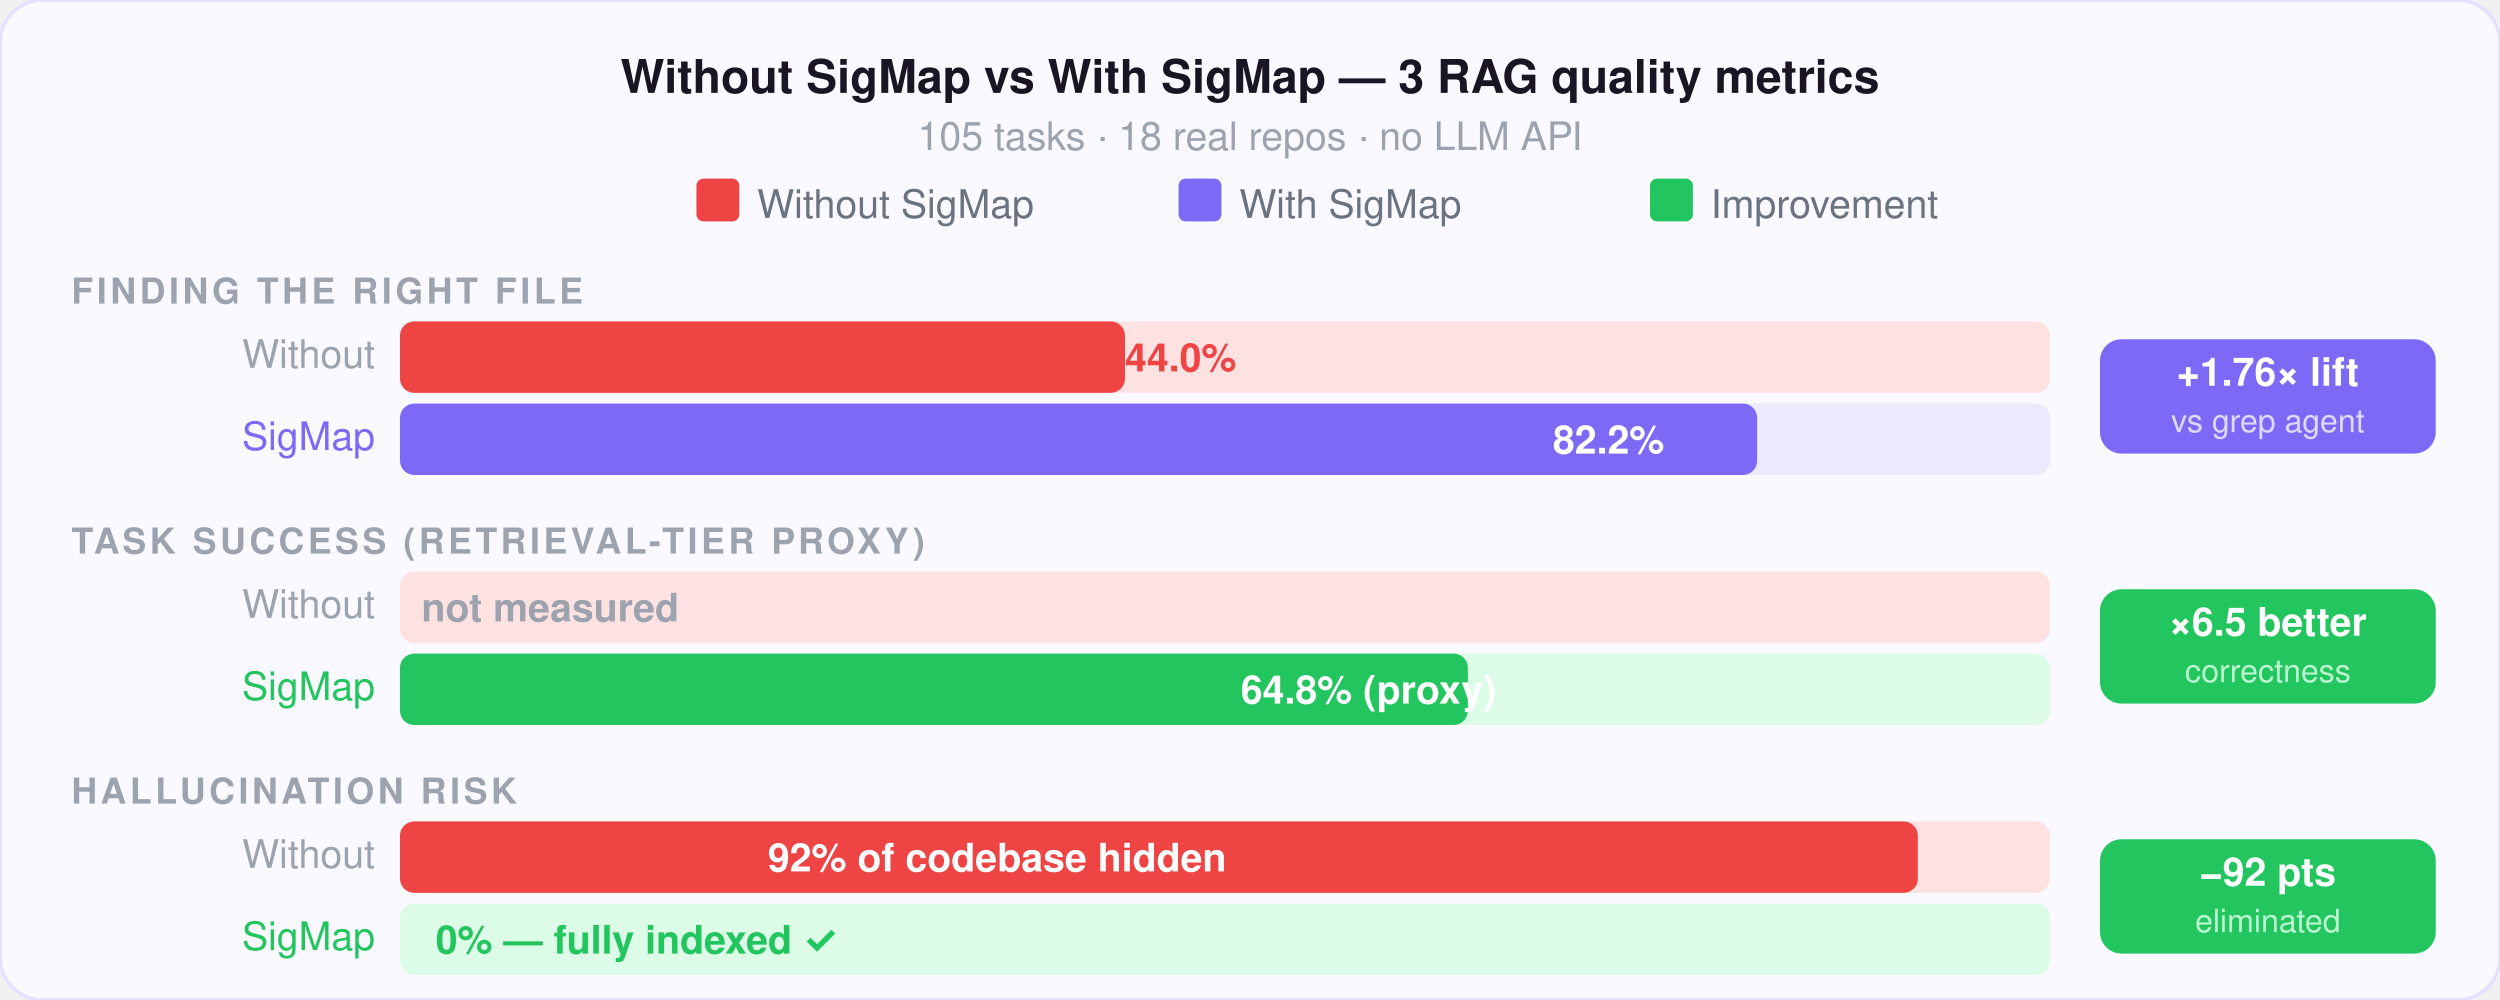
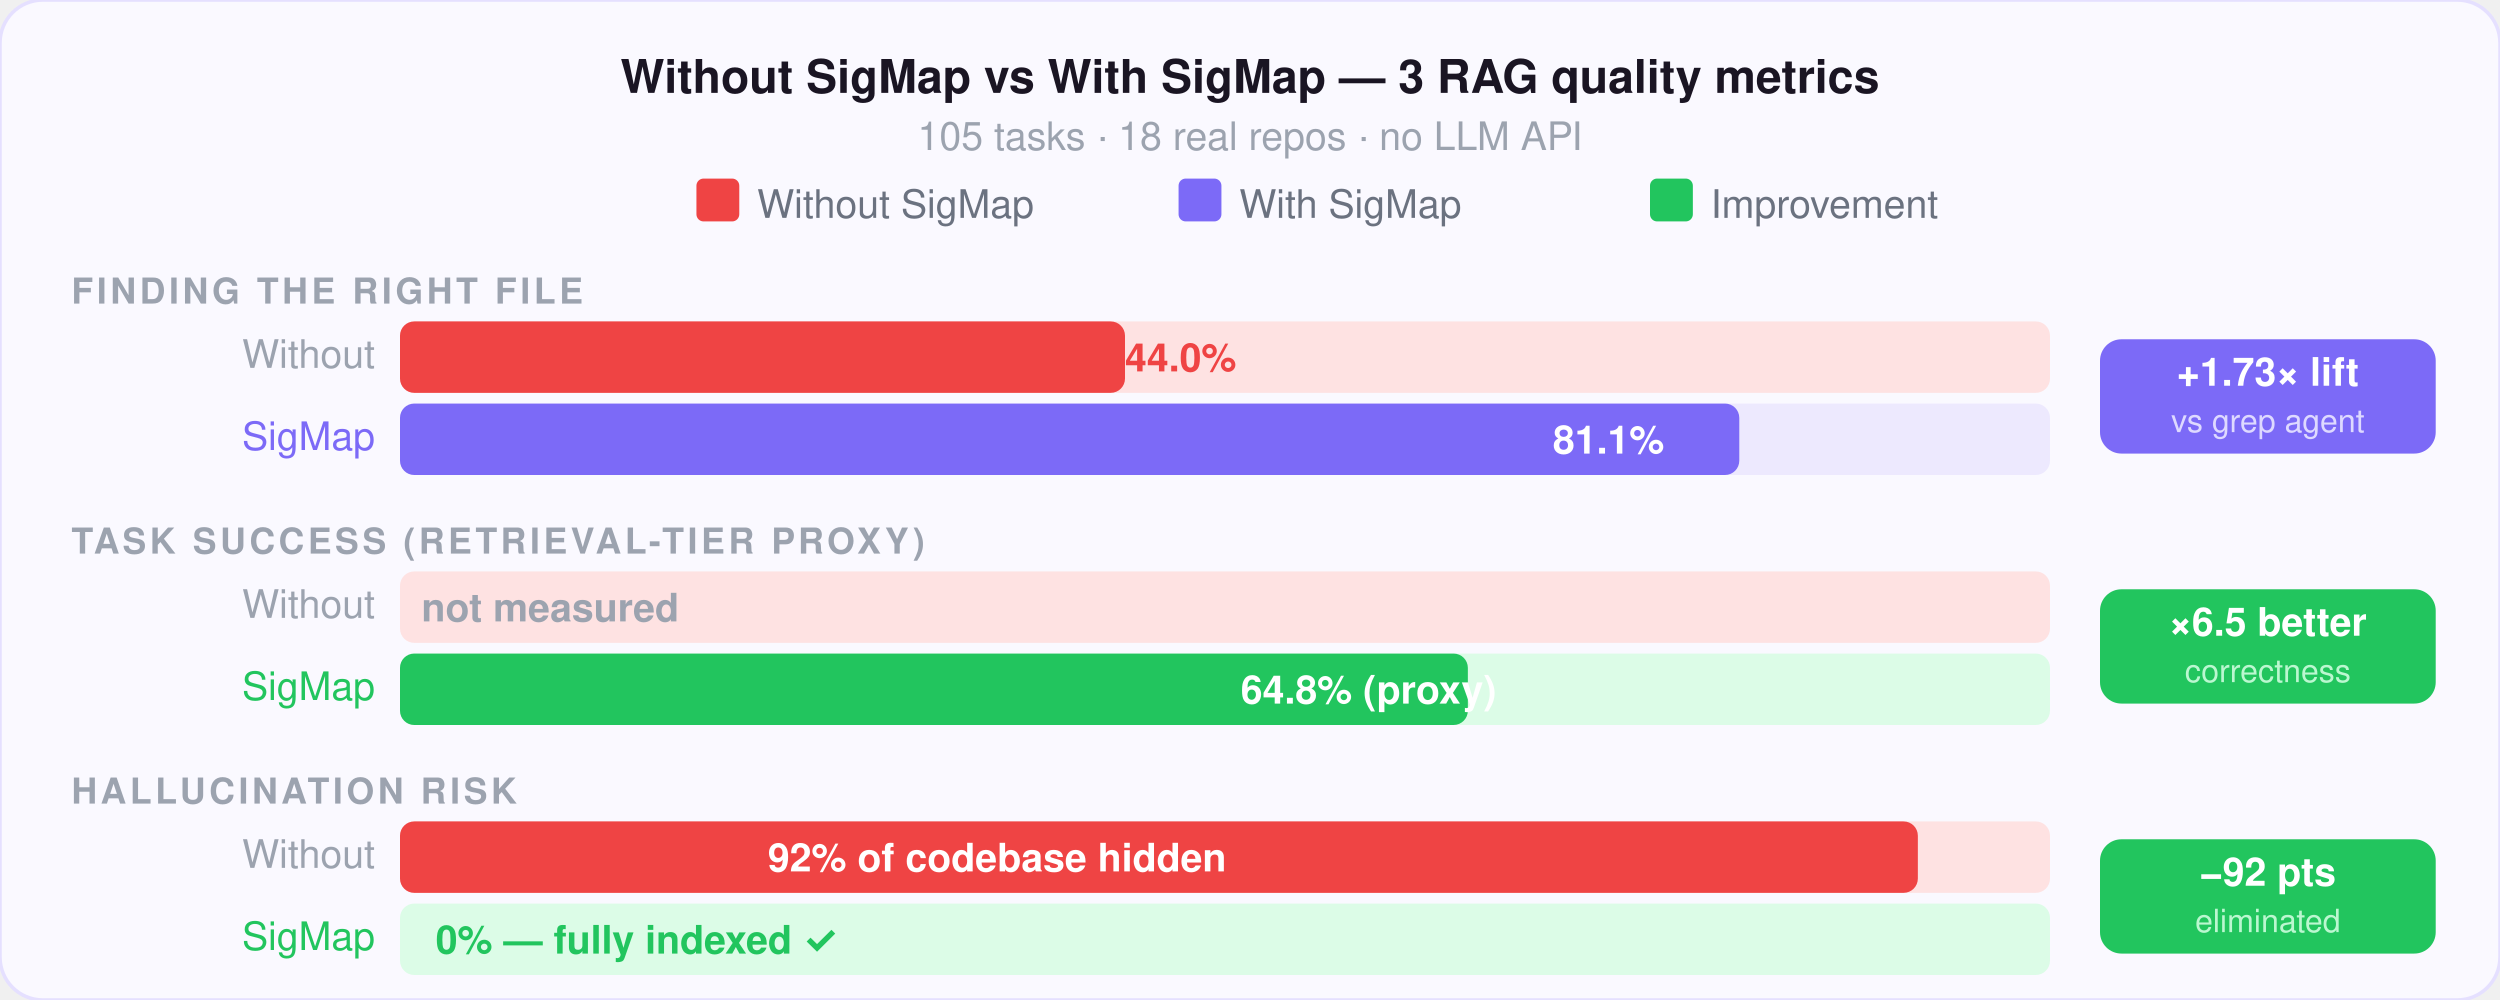
<svg xmlns="http://www.w3.org/2000/svg" viewBox="0 0 700 280" width="700" height="280" font-family="-apple-system,BlinkMacSystemFont,'Segoe UI',Helvetica,Arial,sans-serif">
  <rect width="700" height="280" fill="#faf9ff" rx="12" />
  <rect width="700" height="280" fill="none" stroke="#e5e0ff" stroke-width="1" rx="12" />
  <text x="350" y="26" text-anchor="middle" font-size="13" font-weight="700" fill="#1a1523">Without SigMap vs With SigMap — 3 RAG quality metrics</text>
  <text x="350" y="42" text-anchor="middle" font-size="11" fill="#9ca3af">105 tasks · 18 real repos · no LLM API</text>
  <rect x="195" y="50" width="12" height="12" fill="#ef4444" rx="2" />
  <text x="212" y="61" font-size="11" fill="#6b7280">Without SigMap</text>
  <rect x="330" y="50" width="12" height="12" fill="#7c6af7" rx="2" />
  <text x="347" y="61" font-size="11" fill="#6b7280">With SigMap</text>
  <rect x="462" y="50" width="12" height="12" fill="#22c55e" rx="2" />
  <text x="479" y="61" font-size="11" fill="#6b7280">Improvement</text>
  <text x="20" y="85" font-size="10" font-weight="600" fill="#9ca3af" letter-spacing="1">FINDING THE RIGHT FILE</text>
  <text x="105" y="103" text-anchor="end" font-size="11" fill="#9ca3af">Without</text>
  <rect x="112" y="90" width="462" height="20" fill="#fee2e2" rx="4" />
  <rect x="112" y="90" width="203" height="20" fill="#ef4444" rx="4" />
  <text x="315" y="104" font-size="11" font-weight="600" fill="#ef4444">44.0%</text>
  <text x="105" y="126" text-anchor="end" font-size="11" fill="#7c6af7">SigMap</text>
  <rect x="112" y="113" width="462" height="20" fill="#ede9fe" rx="4" />
-   <rect x="112" y="113" width="380" height="20" fill="#7c6af7" rx="4" />
-   <text x="466" y="127" text-anchor="end" font-size="11" font-weight="700" fill="#fff">82.2%</text>
+   <rect x="112" y="113" width="375" height="20" fill="#7c6af7" rx="4" />
+   <text x="466" y="127" text-anchor="end" font-size="11" font-weight="700" fill="#fff">81.1%</text>
  <rect x="588" y="95" width="94" height="32" fill="#7c6af7" rx="6" />
-   <text x="635" y="108" text-anchor="middle" font-size="11" font-weight="700" fill="#fff">+1.76× lift</text>
+   <text x="635" y="108" text-anchor="middle" font-size="11" font-weight="700" fill="#fff">+1.73× lift</text>
  <text x="635" y="121" text-anchor="middle" font-size="9" fill="#ded9ff">vs grep agent</text>
  <text x="20" y="155" font-size="10" font-weight="600" fill="#9ca3af" letter-spacing="1">TASK SUCCESS (RETRIEVAL-TIER PROXY)</text>
  <text x="105" y="173" text-anchor="end" font-size="11" fill="#9ca3af">Without</text>
  <rect x="112" y="160" width="462" height="20" fill="#fee2e2" rx="4" />
  <rect x="112" y="160" width="0" height="20" fill="#ef4444" rx="4" />
  <text x="118" y="174" font-size="11" font-weight="600" fill="#9ca3af">not measured</text>
  <text x="105" y="196" text-anchor="end" font-size="11" fill="#22c55e">SigMap</text>
  <rect x="112" y="183" width="462" height="20" fill="#dcfce7" rx="4" />
  <rect x="112" y="183" width="299" height="20" fill="#22c55e" rx="4" />
  <text x="419" y="197" text-anchor="end" font-size="11" font-weight="700" fill="#fff">64.8% (proxy)</text>
  <rect x="588" y="165" width="94" height="32" fill="#22c55e" rx="6" />
  <text x="635" y="178" text-anchor="middle" font-size="11" font-weight="700" fill="#fff">×6.5 better</text>
  <text x="635" y="191" text-anchor="middle" font-size="9" fill="#bbf7d0">correctness</text>
  <text x="20" y="225" font-size="10" font-weight="600" fill="#9ca3af" letter-spacing="1">HALLUCINATION RISK</text>
  <text x="105" y="243" text-anchor="end" font-size="11" fill="#9ca3af">Without</text>
  <rect x="112" y="230" width="462" height="20" fill="#fee2e2" rx="4" />
  <rect x="112" y="230" width="425" height="20" fill="#ef4444" rx="4" />
  <text x="215" y="244" font-size="11" font-weight="700" fill="#fff">92% of codebase hidden</text>
  <text x="105" y="266" text-anchor="end" font-size="11" fill="#22c55e">SigMap</text>
  <rect x="112" y="253" width="462" height="20" fill="#dcfce7" rx="4" />
  <text x="122" y="267" font-size="11" font-weight="700" fill="#22c55e">0% — fully indexed ✓</text>
  <rect x="588" y="235" width="94" height="32" fill="#22c55e" rx="6" />
  <text x="635" y="248" text-anchor="middle" font-size="11" font-weight="700" fill="#fff">−92 pts</text>
  <text x="635" y="261" text-anchor="middle" font-size="9" fill="#bbf7d0">eliminated</text>
</svg>
